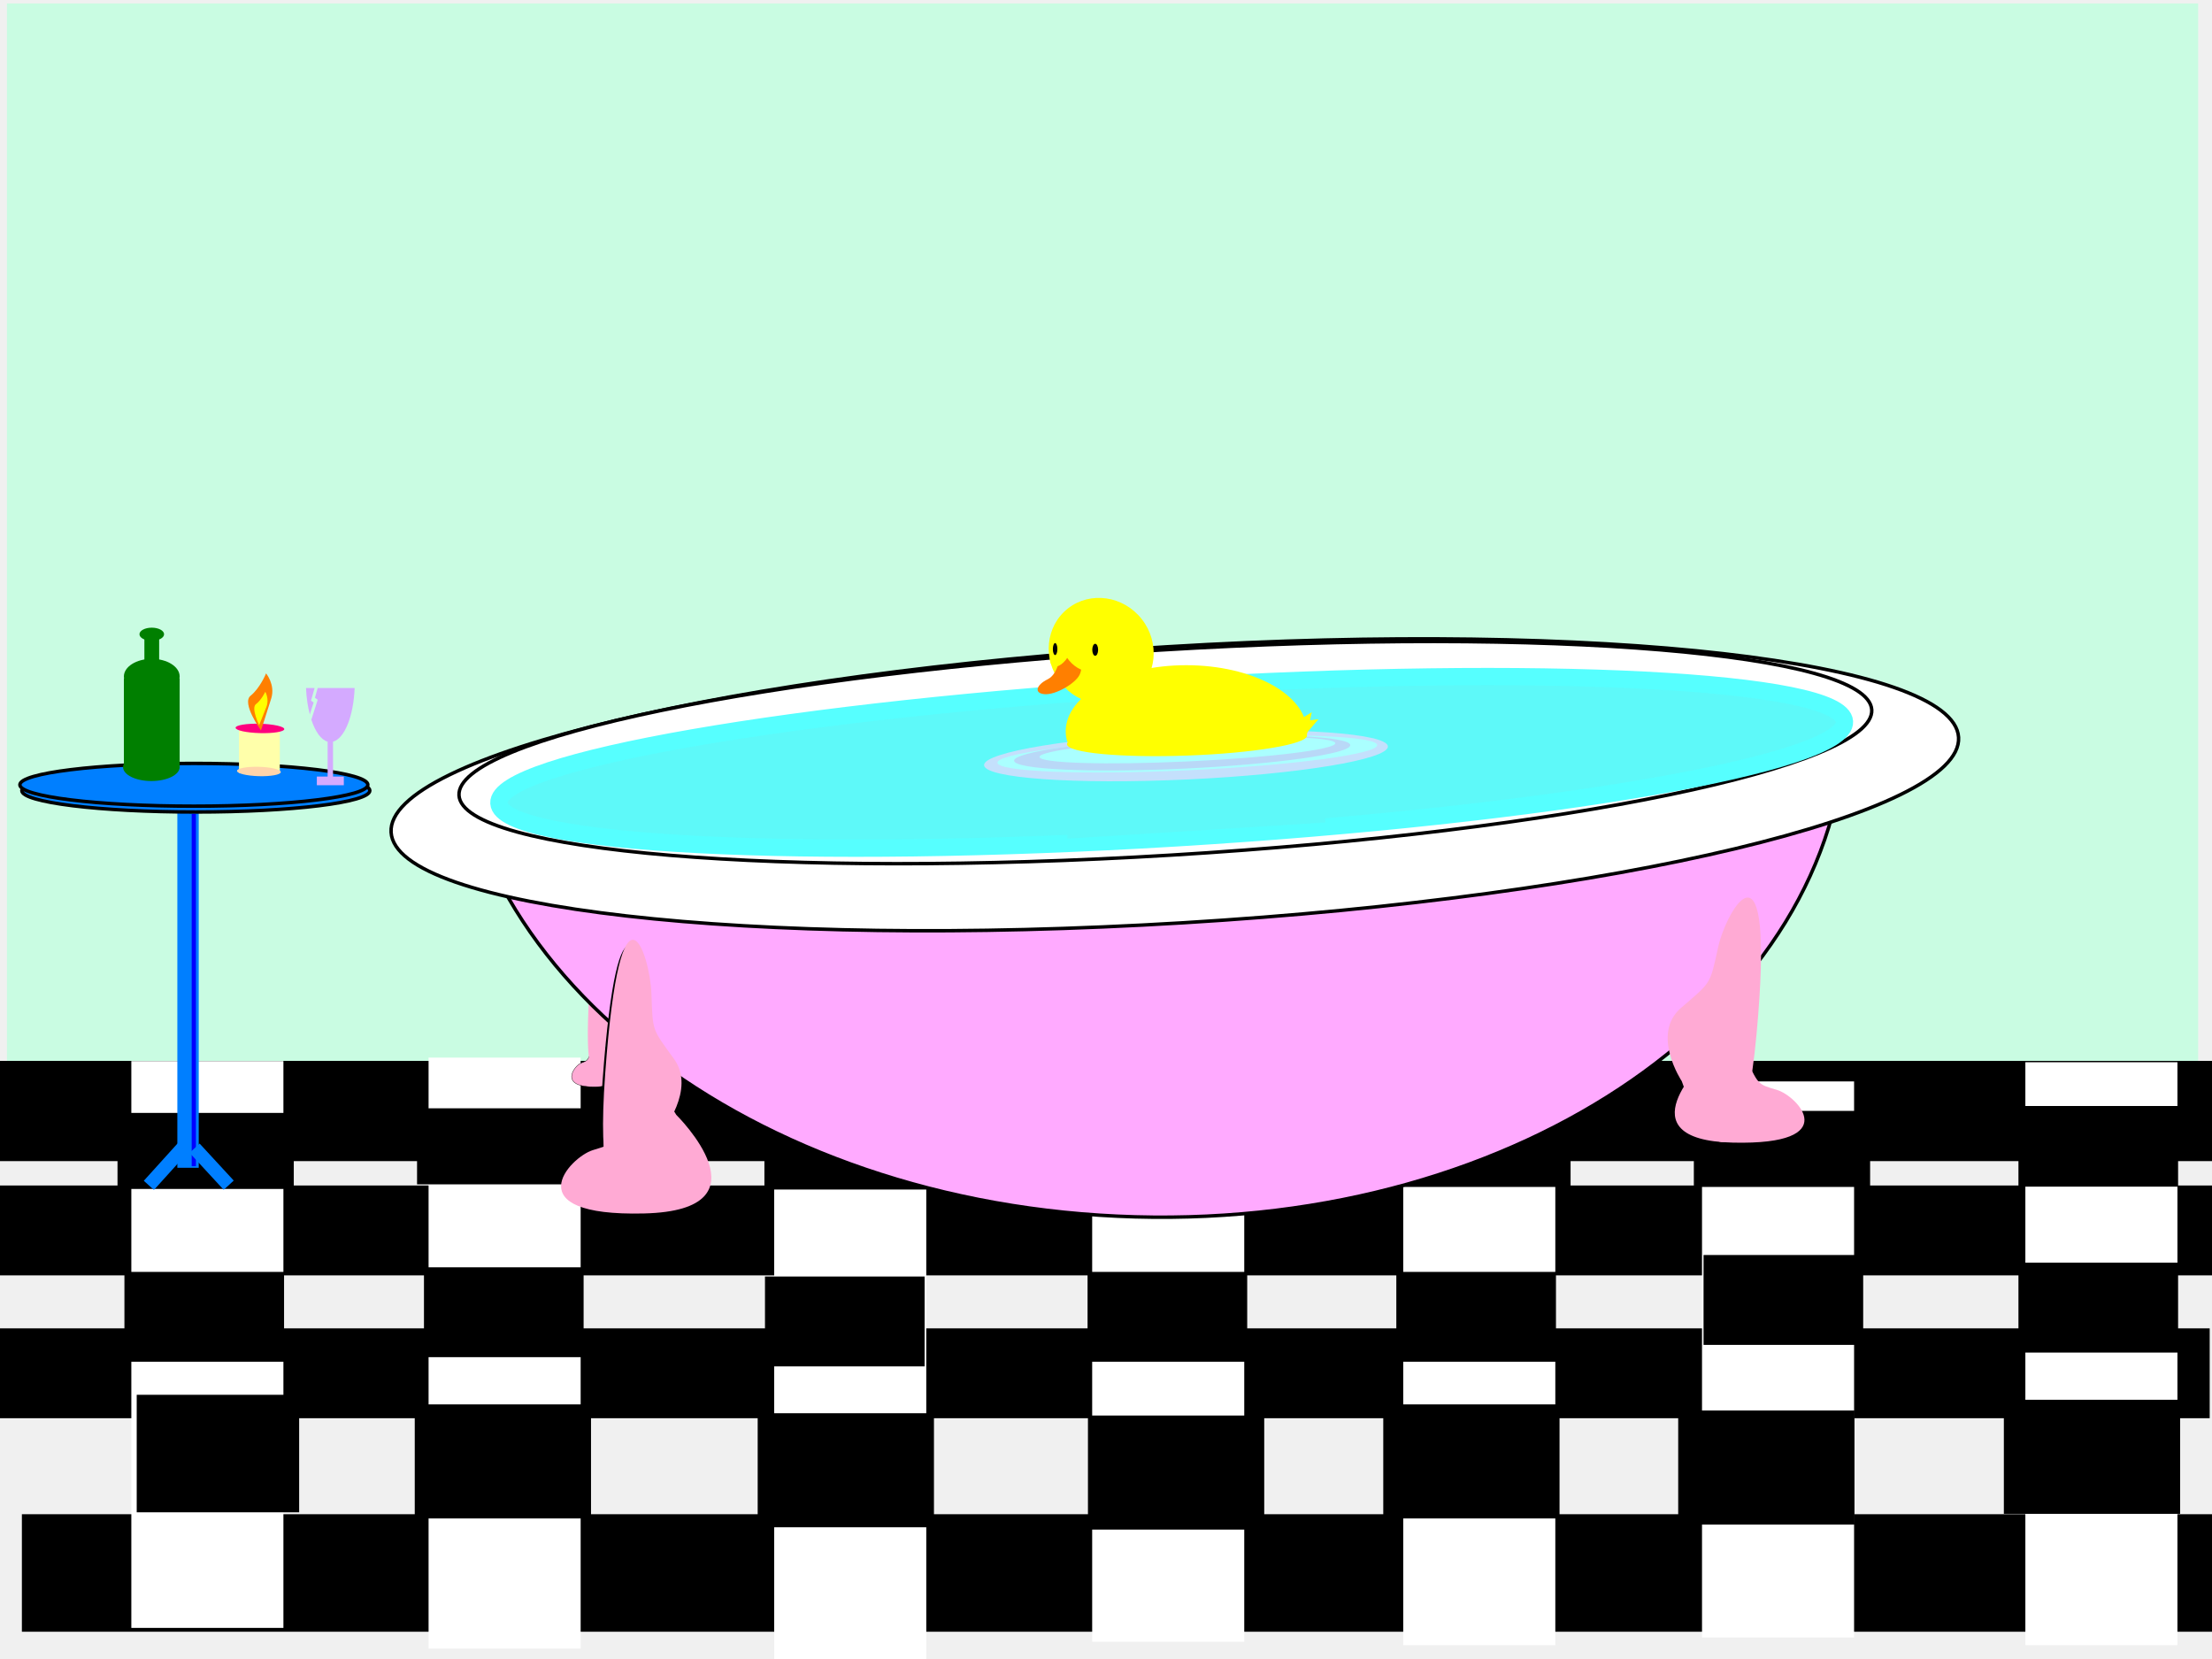
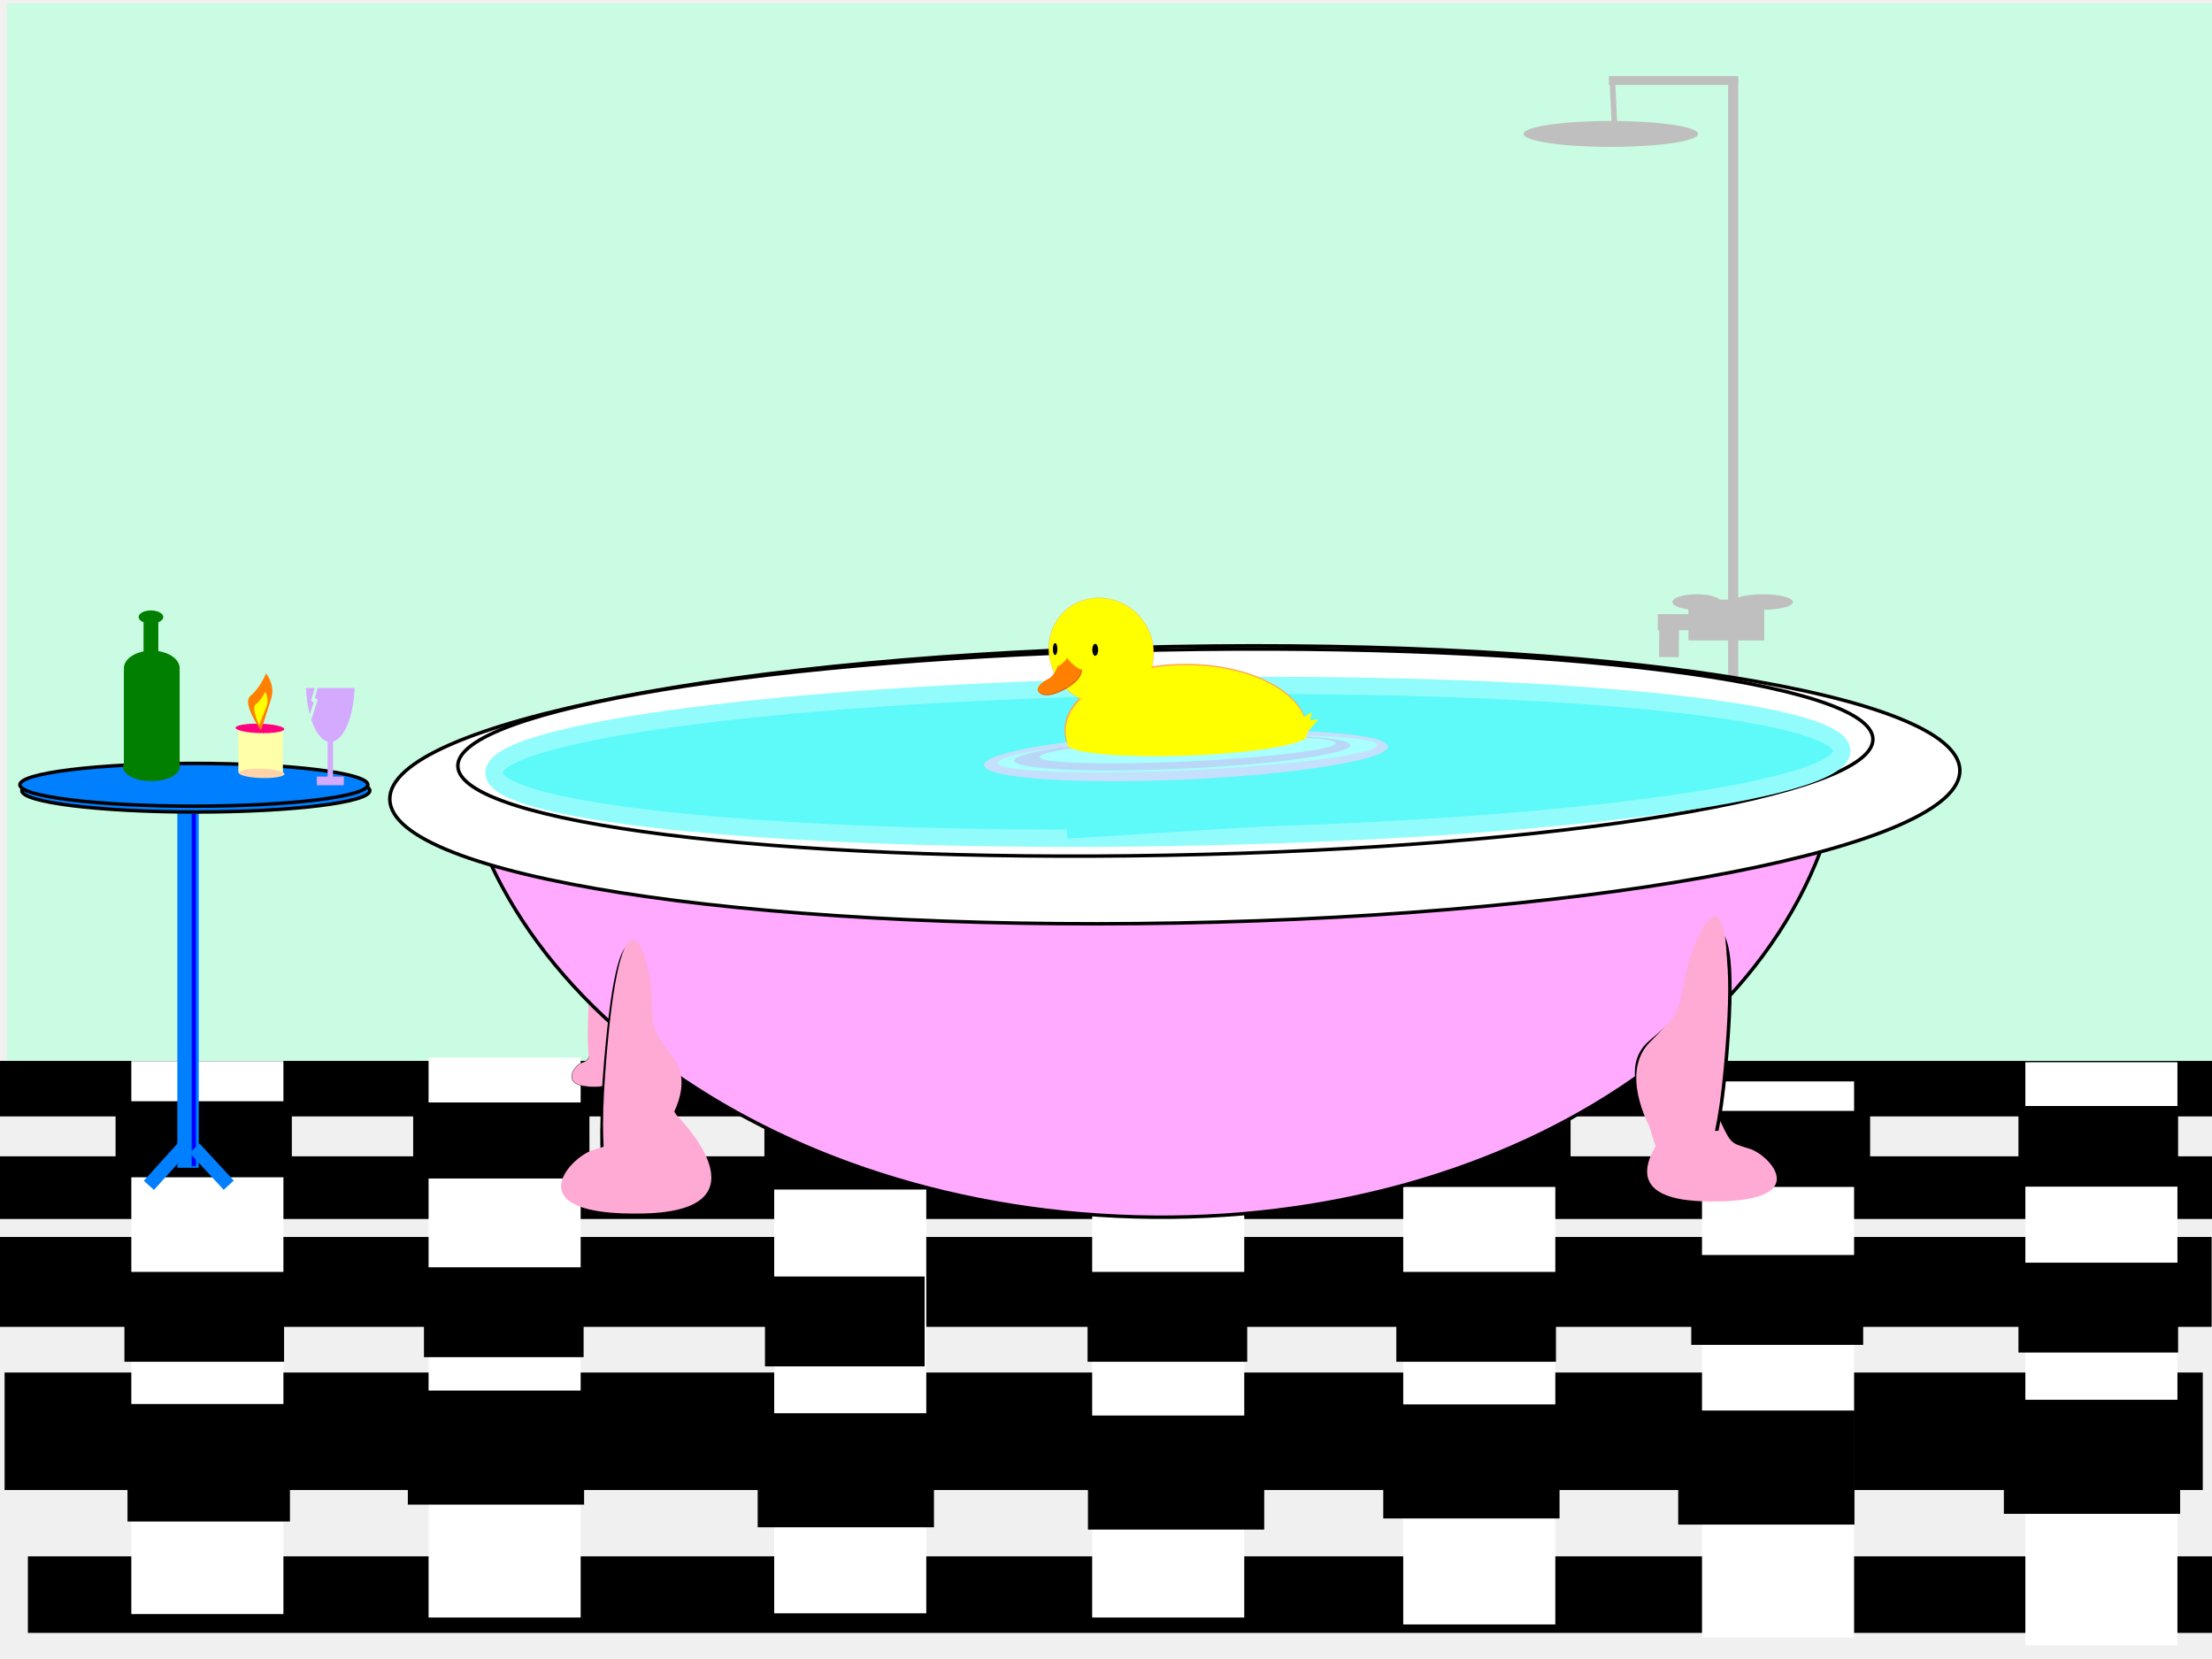
<svg xmlns="http://www.w3.org/2000/svg" width="640" height="480">
  <g>
-     <rect id="svg_67" height="314" width="634" y="1" x="2" stroke-linecap="null" stroke-linejoin="null" stroke-dasharray="null" stroke-width="0" stroke="#000000" fill="#c9fce2" />
-     <rect stroke="#000000" id="svg_37" height="34" width="638" y="438.111" x="6.333" stroke-linecap="null" stroke-linejoin="null" stroke-dasharray="null" stroke-width="0" fill="#000000" />
-     <rect stroke="#000000" id="svg_36" height="26" width="641" y="384.333" x="-1.667" stroke-linecap="null" stroke-linejoin="null" stroke-dasharray="null" stroke-width="0" fill="#000000" />
-     <rect stroke="#000000" id="svg_35" height="26" width="642" y="343" x="-0" stroke-linecap="null" stroke-linejoin="null" stroke-dasharray="null" stroke-width="0" fill="#000000" />
-     <rect stroke="#000000" id="svg_31" height="29" width="642" y="306.949" x="-1.984" stroke-linecap="null" stroke-linejoin="null" stroke-dasharray="null" stroke-width="0" fill="#000000" />
-     <rect stroke="#000000" id="svg_44" height="168.667" width="44" y="307.333" x="586" stroke-linecap="null" stroke-linejoin="null" stroke-dasharray="null" stroke-width="0" fill="#ffffff" />
-     <rect stroke="#000000" id="svg_43" height="160.889" width="44" y="312.889" x="492.444" stroke-linecap="null" stroke-linejoin="null" stroke-dasharray="null" stroke-width="0" fill="#ffffff" />
-     <rect stroke="#000000" id="svg_42" height="193" width="44" y="283" x="406" stroke-linecap="null" stroke-linejoin="null" stroke-dasharray="null" stroke-width="0" fill="#ffffff" />
-     <rect stroke="#000000" id="svg_41" height="193" width="44" y="282" x="316" stroke-linecap="null" stroke-linejoin="null" stroke-dasharray="null" stroke-width="0" fill="#ffffff" />
-     <rect stroke="#000000" id="svg_40" height="196" width="44" y="285" x="224" stroke-linecap="null" stroke-linejoin="null" stroke-dasharray="null" stroke-width="0" fill="#ffffff" />
-     <rect id="svg_63" stroke="#000000" height="22" width="51" y="322.167" x="221.167" stroke-linecap="null" stroke-linejoin="null" stroke-dasharray="null" stroke-width="0" fill="#000000" />
-     <rect id="svg_64" stroke="#000000" height="22" width="51" y="322.167" x="311.167" stroke-linecap="null" stroke-linejoin="null" stroke-dasharray="null" stroke-width="0" fill="#000000" />
-     <rect id="svg_65" stroke="#000000" height="22" width="51" y="321.417" x="403.417" stroke-linecap="null" stroke-linejoin="null" stroke-dasharray="null" stroke-width="0" fill="#000000" />
-     <rect stroke="#000000" id="svg_39" height="171" width="44" y="306" x="124" stroke-linecap="null" stroke-linejoin="null" stroke-dasharray="null" stroke-width="0" fill="#ffffff" />
-     <path stroke="#000000" id="svg_69" d="m175.49,303.711c0,0 8.532,10.394 -2.823,10.732c-11.355,0.339 -6.544,-6.101 -4.491,-6.891c2.053,-0.791 1.86,-0.565 3.4,-4.858c1.54,-4.293 3.913,1.017 3.913,1.017z" stroke-linecap="null" stroke-linejoin="null" stroke-dasharray="null" stroke-width="0.1" fill="#ffaad4" />
-     <path stroke="#000000" id="svg_68" transform="rotate(94.68255 176.6907,273.5451) " d="m195.643,270.419c0,0 46.067,8.07 -15.24,8.333c-61.307,0.263 -35.329,-4.737 -24.246,-5.351c11.084,-0.614 10.045,-0.439 18.357,-3.772c8.313,-3.333 21.128,0.789 21.128,0.789z" stroke-linecap="null" stroke-linejoin="null" stroke-dasharray="null" stroke-width="0" fill="#ffaad4" />
-     <ellipse stroke="#000000" fill="#ffaaff" stroke-dasharray="null" stroke-linejoin="null" stroke-linecap="null" cx="332.535" cy="204.065" id="svg_6" rx="201.563" ry="148.066" transform="rotate(1.585239 332.5346,204.0653) " />
-     <rect stroke="#000000" fill="#c9fce2" stroke-width="0" stroke-dasharray="null" stroke-linejoin="null" stroke-linecap="null" x="125.543" y="42.963" width="428.048" height="177.775" transform="rotate(-3.534012 339.5667,131.8504) " id="svg_8" />
-     <ellipse fill="#ffffff" cx="339.915" cy="227.066" rx="227.175" ry="39.997" transform="rotate(-3.468238 339.915,227.0658) " id="svg_2" stroke="#000000" />
-     <ellipse stroke="#000000" fill="#ffffff" cx="337.179" cy="217.748" id="svg_1" rx="204.75" ry="29.709" transform="rotate(-3.468238 337.1789,217.7478) " />
-     <ellipse fill="#5ef9f9" stroke-width="5" cx="339.005" cy="220.581" rx="195.018" ry="21.883" transform="rotate(-3.468238 339.0049,220.5811) " id="svg_9" stroke="#56ffff" />
-     <ellipse fill="#ffff00" stroke-width="0" stroke-dasharray="null" stroke-linejoin="null" stroke-linecap="null" cx="318.613" cy="188.342" rx="15.614" ry="14.915" id="svg_12" transform="rotate(51.97123 318.6129,188.3416) " stroke="#56ffff" />
-     <path fill="#ff7f00" stroke-width="0" stroke-dasharray="null" stroke-linejoin="null" stroke-linecap="null" d="m312.721,192.597c0,0 -5.67,1.791 -8.36,-0.689c-2.69,-2.48 -5.234,-2.342 -4.362,0.689c0.872,3.031 6.033,7.165 8.868,7.441c2.835,0.276 5.234,-2.205 5.525,-2.756c0.291,-0.551 -1.672,-4.685 -1.672,-4.685z" id="svg_21" stroke="#000000" transform="rotate(-68.77132 307.1241,195.117) " />
-     <polygon id="svg_25" fill="none" />
-     <ellipse fill="#ffff00" stroke-width="0" stroke-dasharray="null" stroke-linejoin="null" stroke-linecap="null" cx="312.151" cy="189.839" id="svg_16" rx="5.408" ry="2.928" transform="rotate(43.55582 312.1505,189.8388) " stroke="#000000" />
-     <ellipse id="svg_4" ry="1.735" rx="0.847" cy="188.003" cx="316.875" stroke-linecap="null" stroke-linejoin="null" stroke-dasharray="null" stroke-width="0" fill="#000000" stroke="#000000" />
-     <ellipse fill="#ffff00" stroke-width="0" stroke-dasharray="null" stroke-linejoin="null" stroke-linecap="null" cx="307.115" cy="188.096" rx="5.2" ry="2.603" transform="rotate(-62.46756 307.1151,188.0957) " id="svg_18" stroke="#000000" />
-     <ellipse ry="1.735" rx="0.655" id="svg_3" cy="187.795" cx="305.279" stroke-linecap="null" stroke-linejoin="null" stroke-dasharray="null" stroke-width="0" fill="#000000" stroke="#000000" />
-     <ellipse fill="#aaffff" stroke-width="0" stroke-dasharray="null" stroke-linejoin="null" stroke-linecap="null" cx="342.449" cy="217.37" id="svg_22" rx="43.901" ry="5.153" transform="rotate(-2.663032 342.4492,217.3705) " stroke="#000000" />
-     <ellipse fill="#ffff00" stroke-width="0" stroke-dasharray="null" stroke-linejoin="null" stroke-linecap="null" cx="343.221" cy="211.587" id="svg_10" rx="34.875" ry="19.125" stroke="#56ffff" />
-     <rect fill="#5ef9f9" stroke-width="0" stroke-dasharray="null" stroke-linejoin="null" stroke-linecap="null" x="308.203" y="221.766" width="74.761" height="18.555" id="svg_11" transform="rotate(-3.576286 345.584,231.0431) " stroke="#56ffff" />
-     <ellipse fill="#c4e0fc" stroke-width="0" stroke-dasharray="null" stroke-linejoin="null" stroke-linecap="null" cx="343.141" cy="218.678" rx="58.485" ry="6.855" transform="rotate(-2.663032 343.1413,218.6778) " id="svg_28" stroke="#000000" />
-     <path fill="#ffff00" stroke-width="0" stroke-dasharray="null" stroke-linejoin="null" stroke-linecap="null" d="m364.247,218.342l0,-14.23l13.738,14.23l-13.738,0z" id="svg_20" transform="rotate(-77.53277 371.1157,211.2268) " stroke="#000000" />
-     <ellipse fill="#aaffff" stroke-width="0" stroke-dasharray="null" stroke-linejoin="null" stroke-linecap="null" cx="343.524" cy="218.122" rx="54.998" ry="4.745" transform="rotate(-2.663032 343.5235,218.1217) " id="svg_27" stroke="#000000" />
-     <ellipse fill="#b9d8f7" stroke-width="0" stroke-dasharray="null" stroke-linejoin="null" stroke-linecap="null" cx="342.046" cy="217.832" rx="48.691" ry="4.576" transform="rotate(-2.663032 342.0456,217.832) " id="svg_26" stroke="#000000" />
-     <ellipse fill="#aaffff" stroke-width="0" stroke-dasharray="null" stroke-linejoin="null" stroke-linecap="null" cx="343.554" cy="217.023" rx="42.829" ry="3.285" transform="rotate(-2.663032 343.5543,217.0234) " id="svg_23" stroke="#000000" />
-     <ellipse fill="#ffff00" stroke-width="0" stroke-dasharray="null" stroke-linejoin="null" stroke-linecap="null" cx="343.443" cy="214.054" rx="34.76" ry="4.555" id="svg_24" transform="rotate(-2.08539 343.4427,214.0538) " stroke="#56ffff" />
-     <path fill="#ffff00" stroke-width="0" stroke-dasharray="null" stroke-linejoin="null" stroke-linecap="null" d="m373.06,211.965l0,-6.482l7.223,6.482l-7.223,0z" transform="rotate(-49.54207 376.672,208.7239) " id="svg_29" stroke="#000000" />
-     <path stroke="#000000" id="svg_30" transform="rotate(94.68255 185.1783,309.7783) " d="m204.131,303.737c0,0 46.067,15.594 -15.24,16.103c-61.307,0.509 -35.329,-9.153 -24.246,-10.34c11.084,-1.187 10.045,-0.848 18.357,-7.289c8.313,-6.441 21.128,1.526 21.128,1.526z" stroke-linecap="null" stroke-linejoin="null" stroke-dasharray="null" fill="#ffaad4" />
-     <path stroke="#000000" transform="rotate(94.68255 186.4928,307.8655) " id="svg_15" d="m205.445,301.184c0,0 46.067,17.246 -15.24,17.809c-61.307,0.562 -35.329,-10.123 -24.246,-11.435c11.084,-1.312 10.045,-0.937 18.357,-8.061c8.313,-7.124 21.128,1.687 21.128,1.687z" stroke-linecap="null" stroke-linejoin="null" stroke-dasharray="null" stroke-width="0" fill="#ffaad4" />
-     <rect id="svg_66" stroke="#000000" height="22" width="51" y="321.417" x="490.083" stroke-linecap="null" stroke-linejoin="null" stroke-dasharray="null" stroke-width="0" fill="#000000" />
-     <path stroke="#000000" id="svg_17" d="m493.325,306.854c0,0 -24.304,22.992 8.04,23.742c32.344,0.75 18.639,-13.495 12.791,-15.245c-5.847,-1.749 -5.299,-1.25 -9.685,-10.746c-4.386,-9.497 -11.147,2.249 -11.147,2.249z" stroke-linecap="null" stroke-linejoin="null" stroke-dasharray="null" stroke-width="0" fill="#ffaad4" />
-     <path stroke="#000000" id="svg_19" transform="rotate(94.68255 495.7824,294.5598) " d="m514.735,302.231c0,0 46.067,-19.802 -15.24,-20.448c-61.307,-0.646 -35.329,11.623 -24.246,13.13c11.084,1.507 10.045,1.076 18.357,9.255c8.313,8.179 21.128,-1.937 21.128,-1.937z" stroke-linecap="null" stroke-linejoin="null" stroke-dasharray="null" stroke-width="0" fill="#ffaad4" />
-     <rect id="svg_62" stroke="#000000" height="22" width="51" y="320.667" x="120.667" stroke-linecap="null" stroke-linejoin="null" stroke-dasharray="null" stroke-width="0" fill="#000000" />
-     <path stroke="#000000" id="svg_14" d="m195.66,322.557c0,0 28.161,27.633 -9.316,28.534c-37.477,0.901 -21.597,-16.219 -14.822,-18.322c6.776,-2.103 6.14,-1.502 11.222,-12.915c5.082,-11.414 12.916,2.703 12.916,2.703z" stroke-linecap="null" stroke-linejoin="null" stroke-dasharray="null" stroke-width="0" fill="#ffaad4" />
-     <rect stroke="#000000" id="svg_38" height="164" width="44" y="307" x="38" stroke-linecap="null" stroke-linejoin="null" stroke-dasharray="null" stroke-width="0" fill="#ffffff" />
-     <rect stroke="#000000" id="svg_45" height="22" width="51" y="322" x="34" stroke-linecap="null" stroke-linejoin="null" stroke-dasharray="null" stroke-width="0" fill="#000000" />
-     <rect stroke="#000000" id="svg_46" height="26" width="46.188" y="368" x="36" stroke-linecap="null" stroke-linejoin="null" stroke-dasharray="null" stroke-width="0" fill="#000000" />
-     <rect stroke="#000000" id="svg_47" height="33" width="51" y="406.333" x="120" stroke-linecap="null" stroke-linejoin="null" stroke-dasharray="null" stroke-width="0" fill="#000000" />
-     <rect stroke="#000000" id="svg_48" height="34" width="47" y="403.556" x="39.556" stroke-linecap="null" stroke-linejoin="null" stroke-dasharray="null" stroke-width="0" fill="#000000" />
-     <rect id="svg_49" stroke="#000000" height="33" width="51" y="406.333" x="400.222" stroke-linecap="null" stroke-linejoin="null" stroke-dasharray="null" stroke-width="0" fill="#000000" />
-     <rect id="svg_50" stroke="#000000" height="33" width="51" y="409.556" x="314.778" stroke-linecap="null" stroke-linejoin="null" stroke-dasharray="null" stroke-width="0" fill="#000000" />
-     <rect id="svg_51" stroke="#000000" height="33" width="51" y="408.889" x="219.222" stroke-linecap="null" stroke-linejoin="null" stroke-dasharray="null" stroke-width="0" fill="#000000" />
-     <rect id="svg_52" stroke="#000000" height="26" width="46.188" y="366.667" x="122.667" stroke-linecap="null" stroke-linejoin="null" stroke-dasharray="null" stroke-width="0" fill="#000000" />
-     <rect id="svg_53" stroke="#000000" height="26" width="46.188" y="368" x="404" stroke-linecap="null" stroke-linejoin="null" stroke-dasharray="null" stroke-width="0" fill="#000000" />
-     <rect id="svg_54" stroke="#000000" height="26" width="46.188" y="369.333" x="221.333" stroke-linecap="null" stroke-linejoin="null" stroke-dasharray="null" stroke-width="0" fill="#000000" />
-     <rect id="svg_55" stroke="#000000" height="26" width="46.188" y="368" x="314.667" stroke-linecap="null" stroke-linejoin="null" stroke-dasharray="null" stroke-width="0" fill="#000000" />
-     <rect id="svg_56" stroke="#000000" height="33" width="51" y="408.111" x="485.556" stroke-linecap="null" stroke-linejoin="null" stroke-dasharray="null" stroke-width="0" fill="#000000" />
-     <rect id="svg_57" stroke="#000000" height="33" width="51" y="405" x="579.778" stroke-linecap="null" stroke-linejoin="null" stroke-dasharray="null" stroke-width="0" fill="#000000" />
-     <rect id="svg_59" stroke="#000000" height="26" width="46.188" y="363.111" x="492.889" stroke-linecap="null" stroke-linejoin="null" stroke-dasharray="null" stroke-width="0" fill="#000000" />
-     <rect stroke="#000000" id="svg_60" height="23.333" width="46.188" y="320" x="584" stroke-linecap="null" stroke-linejoin="null" stroke-dasharray="null" stroke-width="0" fill="#000000" />
-     <rect id="svg_61" stroke="#000000" height="26" width="46.188" y="365.333" x="584" stroke-linecap="null" stroke-linejoin="null" stroke-dasharray="null" stroke-width="0" fill="#000000" />
-     <rect stroke="#000000" id="svg_72" height="103.5" width="6.188" y="234.375" x="51.312" stroke-linecap="null" stroke-linejoin="null" stroke-dasharray="null" stroke-width="0" fill="#007fff" />
-     <ellipse stroke="#000000" ry="6.188" rx="50.344" id="svg_70" cy="228.75" cx="56.656" stroke-linecap="null" stroke-linejoin="null" stroke-dasharray="null" fill="#007fff" />
-     <ellipse id="svg_71" stroke="#000000" ry="6.188" rx="50.344" cy="227.063" cx="56.094" stroke-linecap="null" stroke-linejoin="null" stroke-dasharray="null" fill="#007fff" />
-     <rect stroke="#000000" id="svg_73" height="101.918" width="1.23" y="235.5" x="55.461" stroke-linecap="null" stroke-linejoin="null" stroke-dasharray="null" stroke-width="0" fill="#0000ff" />
-     <rect stroke="#000000" transform="rotate(42.11112 47.95068,337.5611) " id="svg_74" height="14.555" width="3.95" y="330.284" x="45.976" stroke-linecap="null" stroke-linejoin="null" stroke-dasharray="null" stroke-width="0" fill="#007fff" />
-     <rect id="svg_75" stroke="#000000" transform="rotate(-42.68626 61.23975,337.5611) " height="14.555" width="3.95" y="330.284" x="59.265" stroke-linecap="null" stroke-linejoin="null" stroke-dasharray="null" stroke-width="0" fill="#007fff" />
-     <rect stroke="#000000" id="svg_76" height="13.078" width="11.812" y="210.53" x="69.146" stroke-linecap="null" stroke-linejoin="null" stroke-dasharray="null" stroke-width="0" fill="#ffffaa" />
-     <ellipse stroke="#000000" transform="rotate(-178.3955 74.90633,223.2149) " ry="1.356" rx="6.339" id="svg_77" cy="223.215" cx="74.906" stroke-linecap="null" stroke-linejoin="null" stroke-dasharray="null" stroke-width="0" fill="#ffd4aa" />
-     <ellipse stroke="#000000" id="svg_78" transform="rotate(-178.3955 75.20629,210.7565) " ry="1.356" rx="7.047" cy="210.756" cx="75.206" stroke-linecap="null" stroke-linejoin="null" stroke-dasharray="null" stroke-width="0" fill="#ff007f" />
-     <path stroke="#000000" id="svg_79" d="m75.5,211.328c0,0 -5.69,-7.884 -2.995,-10.034c2.695,-2.15 4.492,-6.45 4.474,-6.467c-0.018,-0.016 2.713,3.241 1.516,7.183c-1.198,3.942 -2.995,9.317 -2.995,9.317z" stroke-linecap="null" stroke-linejoin="null" stroke-dasharray="null" stroke-width="0" fill="#ff7f00" />
-     <path stroke="#000000" transform="rotate(5.958262 75.384,204.9226) " id="svg_80" d="m75.493,209.811c0,0 -2.935,-4.672 -1.545,-5.946c1.39,-1.274 2.317,-3.822 2.308,-3.832c-0.009,-0.01 1.4,1.921 0.782,4.257c-0.618,2.336 -1.545,5.521 -1.545,5.521z" stroke-linecap="null" stroke-linejoin="null" stroke-dasharray="null" stroke-width="0" fill="#ffff00" />
-     <rect stroke="#000000" id="svg_81" height="25.866" width="16.137" y="196.318" x="35.844" stroke-linecap="null" stroke-linejoin="null" stroke-dasharray="null" stroke-width="0" fill="#007f00" />
-     <ellipse stroke="#000000" ry="4.034" rx="8.187" id="svg_82" cy="221.947" cx="43.793" stroke-linecap="null" stroke-linejoin="null" stroke-dasharray="null" stroke-width="0" fill="#007f00" />
-     <ellipse stroke="#000000" id="svg_84" ry="5.102" rx="8.068" cy="195.725" cx="43.912" stroke-linecap="null" stroke-linejoin="null" stroke-dasharray="null" stroke-width="0" fill="#007f00" />
-     <rect stroke="#000000" id="svg_85" height="11.391" width="4.271" y="183.029" x="41.776" stroke-linecap="null" stroke-linejoin="null" stroke-dasharray="null" stroke-width="0" fill="#007f00" />
-     <ellipse stroke="#000000" id="svg_86" ry="1.898" rx="3.56" cy="183.504" cx="43.912" stroke-linecap="null" stroke-linejoin="null" stroke-dasharray="null" stroke-width="0" fill="#007f00" />
-     <path stroke="#000000" id="svg_87" d="m88.543,199.067c0.106,2.803 0.508,5.372 1.099,7.627l1.099,-3.428l-0.317,-0.234l-0.439,-0.312l0.229,-0.801l0.806,-2.852l-2.476,0zm3.374,0l-0.796,2.812l0.342,0.244l0.464,0.332l-0.264,0.82l-1.582,4.951c1.138,3.455 2.803,5.841 4.712,6.357l0,10.107l-3.125,0l0,2.5l7.812,0l0,-2.5l-3.125,0l0,-10.107c3.33,-0.891 5.943,-7.4 6.25,-15.518l-10.688,0l0,0z" stroke-linecap="null" stroke-linejoin="null" stroke-dasharray="null" stroke-width="0" fill="#d4aaff" />
+     <rect stroke="#000000" id="svg_104" fill="#000000" stroke-width="0" stroke-dasharray="null" stroke-linejoin="null" stroke-linecap="null" x="8.074" y="450.296" width="637" height="22.148" />
+     <rect stroke="#000000" fill="#c9fce2" stroke-width="0" stroke-dasharray="null" stroke-linejoin="null" stroke-linecap="null" x="2" y="1" width="638.741" height="314" id="svg_67" />
+     <rect stroke="#000000" fill="#000000" stroke-width="0" stroke-dasharray="null" stroke-linejoin="null" stroke-linecap="null" x="1.333" y="397.111" width="636" height="34" id="svg_37" />
+     <rect fill="#000000" stroke-width="0" stroke-dasharray="null" stroke-linejoin="null" stroke-linecap="null" x="-1.104" y="357.896" width="641" height="26" id="svg_36" stroke="#000000" />
+     <rect stroke="#000000" fill="#000000" stroke-width="0" stroke-dasharray="null" stroke-linejoin="null" stroke-linecap="null" x="-0.563" y="334.562" width="641" height="18.125" id="svg_35" />
+     <rect stroke="#000000" fill="#000000" stroke-width="0" stroke-dasharray="null" stroke-linejoin="null" stroke-linecap="null" x="-1.984" y="306.949" width="642" height="16.062" id="svg_31" />
+     <rect fill="#ffffff" stroke-width="0" stroke-dasharray="null" stroke-linejoin="null" stroke-linecap="null" x="586" y="307.333" width="44" height="168.667" id="svg_44" stroke="#000000" />
+     <rect fill="#ffffff" stroke-width="0" stroke-dasharray="null" stroke-linejoin="null" stroke-linecap="null" x="492.444" y="312.889" width="44" height="160.889" id="svg_43" stroke="#000000" />
+     <rect stroke="#000000" fill="#ffffff" stroke-width="0" stroke-dasharray="null" stroke-linejoin="null" stroke-linecap="null" x="406" y="283" width="44" height="187" id="svg_42" />
+     <rect stroke="#000000" fill="#ffffff" stroke-width="0" stroke-dasharray="null" stroke-linejoin="null" stroke-linecap="null" x="316" y="282" width="44" height="186" id="svg_41" />
+     <rect stroke="#000000" fill="#ffffff" stroke-width="0" stroke-dasharray="null" stroke-linejoin="null" stroke-linecap="null" x="224" y="285" width="44" height="181.778" id="svg_40" />
+     <rect fill="#000000" stroke-width="0" stroke-dasharray="null" stroke-linejoin="null" stroke-linecap="null" x="221.167" y="322.167" width="51" height="22" stroke="#000000" id="svg_63" />
+     <rect fill="#000000" stroke-width="0" stroke-dasharray="null" stroke-linejoin="null" stroke-linecap="null" x="311.167" y="322.167" width="51" height="22" stroke="#000000" id="svg_64" />
+     <rect fill="#000000" stroke-width="0" stroke-dasharray="null" stroke-linejoin="null" stroke-linecap="null" x="403.417" y="321.417" width="51" height="22" stroke="#000000" id="svg_65" />
+     <rect stroke="#000000" fill="#ffffff" stroke-width="0" stroke-dasharray="null" stroke-linejoin="null" stroke-linecap="null" x="124" y="306" width="44" height="162" id="svg_39" />
+     <path fill="#ffaad4" stroke-width="0.1" stroke-dasharray="null" stroke-linejoin="null" stroke-linecap="null" d="m175.49,303.711c0,0 8.532,10.394 -2.823,10.732c-11.355,0.339 -6.544,-6.101 -4.491,-6.891c2.053,-0.791 1.86,-0.565 3.4,-4.858c1.54,-4.293 3.913,1.017 3.913,1.017z" id="svg_69" stroke="#000000" />
+     <path fill="#ffaad4" stroke-width="0" stroke-dasharray="null" stroke-linejoin="null" stroke-linecap="null" d="m195.643,270.419c0,0 46.067,8.07 -15.24,8.333c-61.307,0.263 -35.329,-4.737 -24.246,-5.351c11.084,-0.614 10.045,-0.439 18.357,-3.772c8.313,-3.333 21.128,0.789 21.128,0.789l0,0z" transform="rotate(94.68255 176.6907,273.5451) " id="svg_68" stroke="#000000" />
+     <ellipse transform="rotate(1.585239 332.5346,204.0653) " ry="148.066" rx="201.563" id="svg_6" cy="204.065" cx="332.535" stroke-linecap="null" stroke-linejoin="null" stroke-dasharray="null" fill="#ffaaff" stroke="#000000" />
+     <rect stroke="#000000" id="svg_8" transform="rotate(-3.534012 335.053,132.1291) " height="177.775" width="437.092" y="43.242" x="116.507" stroke-linecap="null" stroke-linejoin="null" stroke-dasharray="null" stroke-width="0" fill="#c9fce2" />
+     <rect stroke="#000000" id="svg_91" height="173.333" width="2.917" y="22.75" x="500" stroke-linecap="null" stroke-linejoin="null" stroke-dasharray="null" stroke-width="0" fill="#bfbfbf" />
+     <ellipse stroke="#000000" id="svg_2" transform="rotate(-1.066363 339.915,227.0658) " ry="39.997" rx="227.175" cy="227.066" cx="339.915" fill="#ffffff" />
+     <ellipse transform="rotate(-1.093763 337.1789,217.7478) " ry="29.709" rx="204.75" id="svg_1" cy="217.748" cx="337.179" fill="#ffffff" stroke="#000000" />
+     <ellipse stroke="#92fcfc" id="svg_9" transform="rotate(-0.939952 337.9008,220.4145) " ry="21.883" rx="195.018" cy="220.414" cx="337.901" stroke-width="5" fill="#5ef9f9" />
+     <ellipse stroke="#ffaa56" id="svg_34" ry="19.125" rx="35.075" cy="211.172" cx="343.071" stroke-linecap="null" stroke-linejoin="null" stroke-dasharray="null" stroke-width="0" fill="#ffaa56" />
+     <ellipse stroke="#ffaa56" transform="rotate(51.97123 318.6129,188.3416) " id="svg_12" ry="14.915" rx="15.614" cy="188.342" cx="318.613" stroke-linecap="null" stroke-linejoin="null" stroke-dasharray="null" stroke-width="0.1" fill="#ffff00" />
+     <path id="svg_33" transform="rotate(-68.77132 307.3725,195.4285) " stroke="#000000" d="m312.97,192.909c0,0 -5.67,1.791 -8.36,-0.689c-2.69,-2.48 -5.234,-2.342 -4.362,0.689c0.872,3.031 6.033,7.165 8.868,7.441c2.835,0.276 5.234,-2.205 5.525,-2.756c0.291,-0.551 -1.672,-4.685 -1.672,-4.685z" stroke-linecap="null" stroke-linejoin="null" stroke-dasharray="null" stroke-width="0" fill="#e2650b" />
+     <path transform="rotate(-68.77132 307.1241,195.117) " stroke="#000000" id="svg_21" d="m312.721,192.597c0,0 -5.67,1.791 -8.36,-0.689c-2.69,-2.48 -5.234,-2.342 -4.362,0.689c0.872,3.031 6.033,7.165 8.868,7.441c2.835,0.276 5.234,-2.205 5.525,-2.756c0.291,-0.551 -1.672,-4.685 -1.672,-4.685z" stroke-linecap="null" stroke-linejoin="null" stroke-dasharray="null" stroke-width="0" fill="#ff7f00" />
+     <polygon fill="none" id="svg_25" />
+     <ellipse stroke="#000000" transform="rotate(43.55582 312.1505,189.8388) " ry="2.928" rx="5.408" id="svg_16" cy="189.839" cx="312.151" stroke-linecap="null" stroke-linejoin="null" stroke-dasharray="null" stroke-width="0" fill="#ffff00" />
+     <ellipse stroke="#000000" fill="#000000" stroke-width="0" stroke-dasharray="null" stroke-linejoin="null" stroke-linecap="null" cx="316.875" cy="188.003" rx="0.847" ry="1.735" id="svg_4" />
+     <ellipse stroke="#000000" id="svg_18" transform="rotate(-62.46756 307.1151,188.0957) " ry="2.603" rx="5.2" cy="188.096" cx="307.115" stroke-linecap="null" stroke-linejoin="null" stroke-dasharray="null" stroke-width="0" fill="#ffff00" />
+     <ellipse stroke="#000000" fill="#000000" stroke-width="0" stroke-dasharray="null" stroke-linejoin="null" stroke-linecap="null" cx="305.279" cy="187.795" id="svg_3" rx="0.655" ry="1.735" />
+     <ellipse stroke="#ffaa56" ry="19.125" rx="34.875" id="svg_10" cy="211.587" cx="343.221" stroke-linecap="null" stroke-linejoin="null" stroke-dasharray="null" stroke-width="0" fill="#ffff00" />
+     <ellipse stroke="#000000" transform="rotate(-2.663032 342.4492,217.3705) " ry="5.153" rx="43.901" id="svg_22" cy="217.37" cx="342.449" stroke-linecap="null" stroke-linejoin="null" stroke-dasharray="null" stroke-width="0" fill="#aaffff" />
+     <rect stroke="#56ffff" transform="rotate(-3.576286 345.584,231.0431) " id="svg_11" height="18.555" width="74.761" y="221.766" x="308.203" stroke-linecap="null" stroke-linejoin="null" stroke-dasharray="null" stroke-width="0" fill="#5ef9f9" />
+     <ellipse stroke="#000000" id="svg_28" transform="rotate(-2.663032 343.1413,218.6778) " ry="6.855" rx="58.485" cy="218.678" cx="343.141" stroke-linecap="null" stroke-linejoin="null" stroke-dasharray="null" stroke-width="0" fill="#c4e0fc" />
+     <path stroke="#000000" transform="rotate(-77.53277 371.1157,211.2268) " id="svg_20" d="m364.247,218.342l0,-14.23l13.738,14.23l-13.738,0z" stroke-linecap="null" stroke-linejoin="null" stroke-dasharray="null" stroke-width="0" fill="#ffff00" />
+     <ellipse stroke="#000000" id="svg_27" transform="rotate(-2.663032 343.5235,218.1217) " ry="4.745" rx="54.998" cy="218.122" cx="343.524" stroke-linecap="null" stroke-linejoin="null" stroke-dasharray="null" stroke-width="0" fill="#aaffff" />
+     <ellipse stroke="#000000" id="svg_26" transform="rotate(-2.663032 342.0456,217.832) " ry="4.576" rx="48.691" cy="217.832" cx="342.046" stroke-linecap="null" stroke-linejoin="null" stroke-dasharray="null" stroke-width="0" fill="#b9d8f7" />
+     <ellipse stroke="#000000" id="svg_23" transform="rotate(-2.663032 343.5543,217.0234) " ry="3.285" rx="42.829" cy="217.023" cx="343.554" stroke-linecap="null" stroke-linejoin="null" stroke-dasharray="null" stroke-width="0" fill="#aaffff" />
+     <ellipse stroke="#56ffff" transform="rotate(-2.08539 343.4427,214.0538) " id="svg_24" ry="4.555" rx="34.76" cy="214.054" cx="343.443" stroke-linecap="null" stroke-linejoin="null" stroke-dasharray="null" stroke-width="0" fill="#ffff00" />
+     <path stroke="#000000" id="svg_29" transform="rotate(-49.54207 376.672,208.7239) " d="m373.06,211.965l0,-6.482l7.223,6.482l-7.223,0z" stroke-linecap="null" stroke-linejoin="null" stroke-dasharray="null" stroke-width="0" fill="#ffff00" />
+     <path fill="#ffaad4" stroke-dasharray="null" stroke-linejoin="null" stroke-linecap="null" d="m204.131,303.737c0,0 46.067,15.594 -15.24,16.103c-61.307,0.509 -35.329,-9.153 -24.246,-10.34c11.084,-1.187 10.045,-0.848 18.357,-7.289c8.313,-6.441 21.128,1.526 21.128,1.526z" transform="rotate(94.68255 185.1783,309.7783) " id="svg_30" stroke="#000000" />
+     <path fill="#ffaad4" stroke-width="0" stroke-dasharray="null" stroke-linejoin="null" stroke-linecap="null" d="m205.445,301.184c0,0 46.067,17.246 -15.24,17.809c-61.307,0.562 -35.329,-10.123 -24.246,-11.435c11.084,-1.312 10.045,-0.937 18.357,-8.061c8.313,-7.124 21.128,1.687 21.128,1.687z" id="svg_15" transform="rotate(94.68255 186.4928,307.8655) " stroke="#000000" />
+     <rect fill="#000000" stroke-width="0" stroke-dasharray="null" stroke-linejoin="null" stroke-linecap="null" x="490.083" y="321.417" width="51" height="22" stroke="#000000" id="svg_66" />
+     <path fill="#ffaad4" stroke-width="0" stroke-dasharray="null" stroke-linejoin="null" stroke-linecap="null" d="m485.325,323.854c0,0 -24.304,22.992 8.04,23.742c32.344,0.75 18.639,-13.495 12.791,-15.245c-5.847,-1.749 -5.299,-1.25 -9.685,-10.746c-4.386,-9.497 -11.147,2.249 -11.147,2.249l0,0z" id="svg_17" stroke="#000000" />
+     <path fill="#ffaad4" stroke-dasharray="null" stroke-linejoin="null" stroke-linecap="null" d="m505.735,312.231c0,0 46.067,-19.802 -15.24,-20.448c-61.307,-0.646 -35.329,11.623 -24.246,13.13c11.084,1.507 10.045,1.076 18.357,9.255c8.313,8.179 21.128,-1.937 21.128,-1.937l0,-0z" transform="rotate(94.68255 486.7824,304.5598) " id="svg_19" stroke="#000000" />
+     <rect fill="#000000" stroke-width="0" stroke-dasharray="null" stroke-linejoin="null" stroke-linecap="null" x="119.542" y="318.979" width="51" height="22" stroke="#000000" id="svg_62" />
+     <path fill="#ffaad4" stroke-width="0" stroke-dasharray="null" stroke-linejoin="null" stroke-linecap="null" d="m195.66,322.557c0,0 28.161,27.633 -9.316,28.534c-37.477,0.901 -21.597,-16.219 -14.822,-18.322c6.776,-2.103 6.14,-1.502 11.222,-12.915c5.082,-11.414 12.916,2.703 12.916,2.703z" id="svg_14" stroke="#000000" />
+     <rect stroke="#000000" fill="#ffffff" stroke-width="0" stroke-dasharray="null" stroke-linejoin="null" stroke-linecap="null" x="38" y="307" width="44" height="160" id="svg_38" />
+     <rect fill="#000000" stroke-width="0" stroke-dasharray="null" stroke-linejoin="null" stroke-linecap="null" x="33.438" y="318.625" width="51" height="22" id="svg_45" stroke="#000000" />
+     <rect fill="#000000" stroke-width="0" stroke-dasharray="null" stroke-linejoin="null" stroke-linecap="null" x="36" y="368" width="46.188" height="26" id="svg_46" stroke="#000000" />
+     <rect fill="#000000" stroke-width="0" stroke-dasharray="null" stroke-linejoin="null" stroke-linecap="null" x="118" y="402.333" width="51" height="33" id="svg_47" stroke="#000000" />
+     <rect fill="#000000" stroke-width="0" stroke-dasharray="null" stroke-linejoin="null" stroke-linecap="null" x="36.889" y="406.222" width="47" height="34" id="svg_48" stroke="#000000" />
+     <rect fill="#000000" stroke-width="0" stroke-dasharray="null" stroke-linejoin="null" stroke-linecap="null" x="400.222" y="406.333" width="51" height="33" stroke="#000000" id="svg_49" />
+     <rect fill="#000000" stroke-width="0" stroke-dasharray="null" stroke-linejoin="null" stroke-linecap="null" x="314.778" y="409.556" width="51" height="33" stroke="#000000" id="svg_50" />
+     <rect fill="#000000" stroke-width="0" stroke-dasharray="null" stroke-linejoin="null" stroke-linecap="null" x="219.222" y="408.889" width="51" height="33" stroke="#000000" id="svg_51" />
+     <rect fill="#000000" stroke-width="0" stroke-dasharray="null" stroke-linejoin="null" stroke-linecap="null" x="122.667" y="366.667" width="46.188" height="26" stroke="#000000" id="svg_52" />
+     <rect fill="#000000" stroke-width="0" stroke-dasharray="null" stroke-linejoin="null" stroke-linecap="null" x="404" y="368" width="46.188" height="26" stroke="#000000" id="svg_53" />
+     <rect fill="#000000" stroke-width="0" stroke-dasharray="null" stroke-linejoin="null" stroke-linecap="null" x="221.333" y="369.333" width="46.188" height="26" stroke="#000000" id="svg_54" />
+     <rect fill="#000000" stroke-width="0" stroke-dasharray="null" stroke-linejoin="null" stroke-linecap="null" x="314.667" y="368" width="46.188" height="26" stroke="#000000" id="svg_55" />
+     <rect fill="#000000" stroke-width="0" stroke-dasharray="null" stroke-linejoin="null" stroke-linecap="null" x="485.556" y="408.111" width="51" height="33" stroke="#000000" id="svg_56" />
+     <rect fill="#000000" stroke-width="0" stroke-dasharray="null" stroke-linejoin="null" stroke-linecap="null" x="579.778" y="405" width="51" height="33" stroke="#000000" id="svg_57" />
+     <rect stroke="#000000" fill="#000000" stroke-width="0" stroke-dasharray="null" stroke-linejoin="null" stroke-linecap="null" x="489.333" y="363.111" width="49.743" height="26" id="svg_59" />
+     <rect fill="#000000" stroke-width="0" stroke-dasharray="null" stroke-linejoin="null" stroke-linecap="null" x="584" y="320" width="46.188" height="23.333" id="svg_60" stroke="#000000" />
+     <rect fill="#000000" stroke-width="0" stroke-dasharray="null" stroke-linejoin="null" stroke-linecap="null" x="584" y="365.333" width="46.188" height="26" stroke="#000000" id="svg_61" />
+     <rect fill="#007fff" stroke-width="0" stroke-dasharray="null" stroke-linejoin="null" stroke-linecap="null" x="51.312" y="234.375" width="6.188" height="103.5" id="svg_72" stroke="#000000" />
+     <ellipse fill="#007fff" stroke-dasharray="null" stroke-linejoin="null" stroke-linecap="null" cx="56.656" cy="228.75" id="svg_70" rx="50.344" ry="6.188" stroke="#000000" />
+     <ellipse fill="#007fff" stroke-dasharray="null" stroke-linejoin="null" stroke-linecap="null" cx="56.094" cy="227.063" rx="50.344" ry="6.188" stroke="#000000" id="svg_71" />
+     <rect fill="#0000ff" stroke-width="0" stroke-dasharray="null" stroke-linejoin="null" stroke-linecap="null" x="55.461" y="235.5" width="1.23" height="101.918" id="svg_73" stroke="#000000" />
+     <rect fill="#007fff" stroke-width="0" stroke-dasharray="null" stroke-linejoin="null" stroke-linecap="null" x="45.976" y="330.284" width="3.95" height="14.555" id="svg_74" transform="rotate(42.11112 47.95068,337.5611) " stroke="#000000" />
+     <rect fill="#007fff" stroke-width="0" stroke-dasharray="null" stroke-linejoin="null" stroke-linecap="null" x="59.265" y="330.284" width="3.95" height="14.555" transform="rotate(-42.68626 61.23975,337.5611) " stroke="#000000" id="svg_75" />
+     <rect stroke="#000000" fill="#ffffaa" stroke-width="0" stroke-dasharray="null" stroke-linejoin="null" stroke-linecap="null" x="68.968" y="210.53" width="12.88" height="13.078" id="svg_76" />
+     <ellipse stroke="#000000" fill="#ffd4aa" stroke-width="0" stroke-dasharray="null" stroke-linejoin="null" stroke-linecap="null" cx="75.707" cy="223.756" id="svg_77" rx="6.605" ry="1.356" transform="rotate(-178.3955 75.70703,223.7563) " />
+     <ellipse fill="#ff007f" stroke-width="0" stroke-dasharray="null" stroke-linejoin="null" stroke-linecap="null" cx="75.206" cy="210.756" rx="7.047" ry="1.356" transform="rotate(-178.3955 75.20629,210.7565) " id="svg_78" stroke="#000000" />
+     <path fill="#ff7f00" stroke-width="0" stroke-dasharray="null" stroke-linejoin="null" stroke-linecap="null" d="m75.5,211.328c0,0 -5.69,-7.884 -2.995,-10.034c2.695,-2.15 4.492,-6.45 4.474,-6.467c-0.018,-0.016 2.713,3.241 1.516,7.183c-1.198,3.942 -2.995,9.317 -2.995,9.317l-0,-0z" id="svg_79" stroke="#000000" />
+     <path fill="#ffff00" stroke-width="0" stroke-dasharray="null" stroke-linejoin="null" stroke-linecap="null" d="m75.493,209.811c0,0 -2.935,-4.672 -1.545,-5.946c1.39,-1.274 2.317,-3.822 2.308,-3.832c-0.009,-0.01 1.4,1.921 0.782,4.257c-0.618,2.336 -1.545,5.521 -1.545,5.521l-0,0z" id="svg_80" transform="rotate(5.958262 75.384,204.9226) " stroke="#000000" />
+     <rect stroke="#000000" fill="#007f00" stroke-width="0" stroke-dasharray="null" stroke-linejoin="null" stroke-linecap="null" x="35.844" y="193.945" width="16.137" height="28.239" id="svg_81" />
+     <ellipse fill="#007f00" stroke-width="0" stroke-dasharray="null" stroke-linejoin="null" stroke-linecap="null" cx="43.793" cy="221.947" id="svg_82" rx="8.187" ry="4.034" stroke="#000000" />
+     <ellipse fill="#007f00" stroke-width="0" stroke-dasharray="null" stroke-linejoin="null" stroke-linecap="null" cx="43.912" cy="193.352" rx="8.068" ry="5.102" id="svg_84" stroke="#000000" />
+     <rect fill="#007f00" stroke-width="0" stroke-dasharray="null" stroke-linejoin="null" stroke-linecap="null" x="41.539" y="179.47" width="4.271" height="11.391" id="svg_85" stroke="#000000" />
+     <ellipse fill="#007f00" stroke-width="0" stroke-dasharray="null" stroke-linejoin="null" stroke-linecap="null" cx="43.675" cy="178.52" rx="3.56" ry="1.898" id="svg_86" stroke="#000000" />
+     <path fill="#d4aaff" stroke-width="0" stroke-dasharray="null" stroke-linejoin="null" stroke-linecap="null" d="m88.543,199.067c0.106,2.803 0.508,5.372 1.099,7.627l1.099,-3.428l-0.317,-0.234l-0.439,-0.312l0.229,-0.801l0.806,-2.852l-2.476,0l0,0zm3.374,0l-0.796,2.812l0.342,0.244l0.464,0.332l-0.264,0.82l-1.582,4.951c1.138,3.455 2.803,5.841 4.712,6.357l0,10.107l-3.125,0l0,2.5l7.812,0l0,-2.5l-3.125,0l0,-10.107c3.33,-0.891 5.943,-7.4 6.25,-15.518l-10.688,0l0,0l-0,0z" id="svg_87" stroke="#000000" />
+     <path stroke="#000000" id="svg_5" fill="#ffaad4" stroke-width="0" stroke-dasharray="null" stroke-linejoin="null" stroke-linecap="null" d="m507.752,312.195c0,0 52.317,-18.949 -17.308,-19.567c-69.625,-0.618 -40.123,11.122 -27.535,12.564c12.588,1.442 11.408,1.03 20.848,8.857c9.441,7.827 23.995,-1.854 23.995,-1.854l0,-0z" transform="rotate(94.68255 486.2284,304.8544) " />
+     <rect stroke="#000000" id="svg_7" height="11.812" width="11.812" y="327.188" x="486.687" stroke-linecap="null" stroke-linejoin="null" stroke-dasharray="null" stroke-width="0" fill="#ffaad4" />
+     <rect stroke="#000000" id="svg_92" height="2.583" width="37.417" y="22" x="465.5" stroke-linecap="null" stroke-linejoin="null" stroke-dasharray="null" stroke-width="0" fill="#bfbfbf" />
+     <ellipse stroke="#000000" ry="3.75" rx="25.25" id="svg_94" cy="38.75" cx="466.063" stroke-linecap="null" stroke-linejoin="null" stroke-dasharray="null" stroke-width="0" fill="#bfbfbf" />
+     <rect stroke="#000000" transform="rotate(87.26665 466.8458,30.51686) " id="svg_95" height="1.609" width="13.883" y="29.713" x="459.904" stroke-linecap="null" stroke-linejoin="null" stroke-dasharray="null" stroke-width="0" fill="#bfbfbf" />
+     <rect id="svg_96" height="11.812" width="21.938" y="173.484" x="488.516" stroke-linecap="null" stroke-linejoin="null" stroke-dasharray="null" stroke-width="0" stroke="#000000" fill="#bfbfbf" />
+     <rect stroke="#000000" id="svg_98" height="4.641" width="24.047" y="177.703" x="479.656" stroke-linecap="null" stroke-linejoin="null" stroke-dasharray="null" stroke-width="0" fill="#bfbfbf" />
+     <rect stroke="#000000" transform="rotate(90.68073 482.9254,183.9518) " id="svg_99" height="5.712" width="12.315" y="181.096" x="476.768" stroke-linecap="null" stroke-linejoin="null" stroke-dasharray="null" stroke-width="0" fill="#bfbfbf" />
+     <ellipse stroke="#000000" ry="2.25" rx="7.031" id="svg_100" cy="174.188" cx="490.906" stroke-linecap="null" stroke-linejoin="null" stroke-dasharray="null" stroke-width="0" fill="#bfbfbf" />
+     <ellipse stroke="#000000" id="svg_101" ry="2.25" rx="8.719" cy="174.188" cx="510.031" stroke-linecap="null" stroke-linejoin="null" stroke-dasharray="null" stroke-width="0" fill="#bfbfbf" />
  </g>
</svg>
